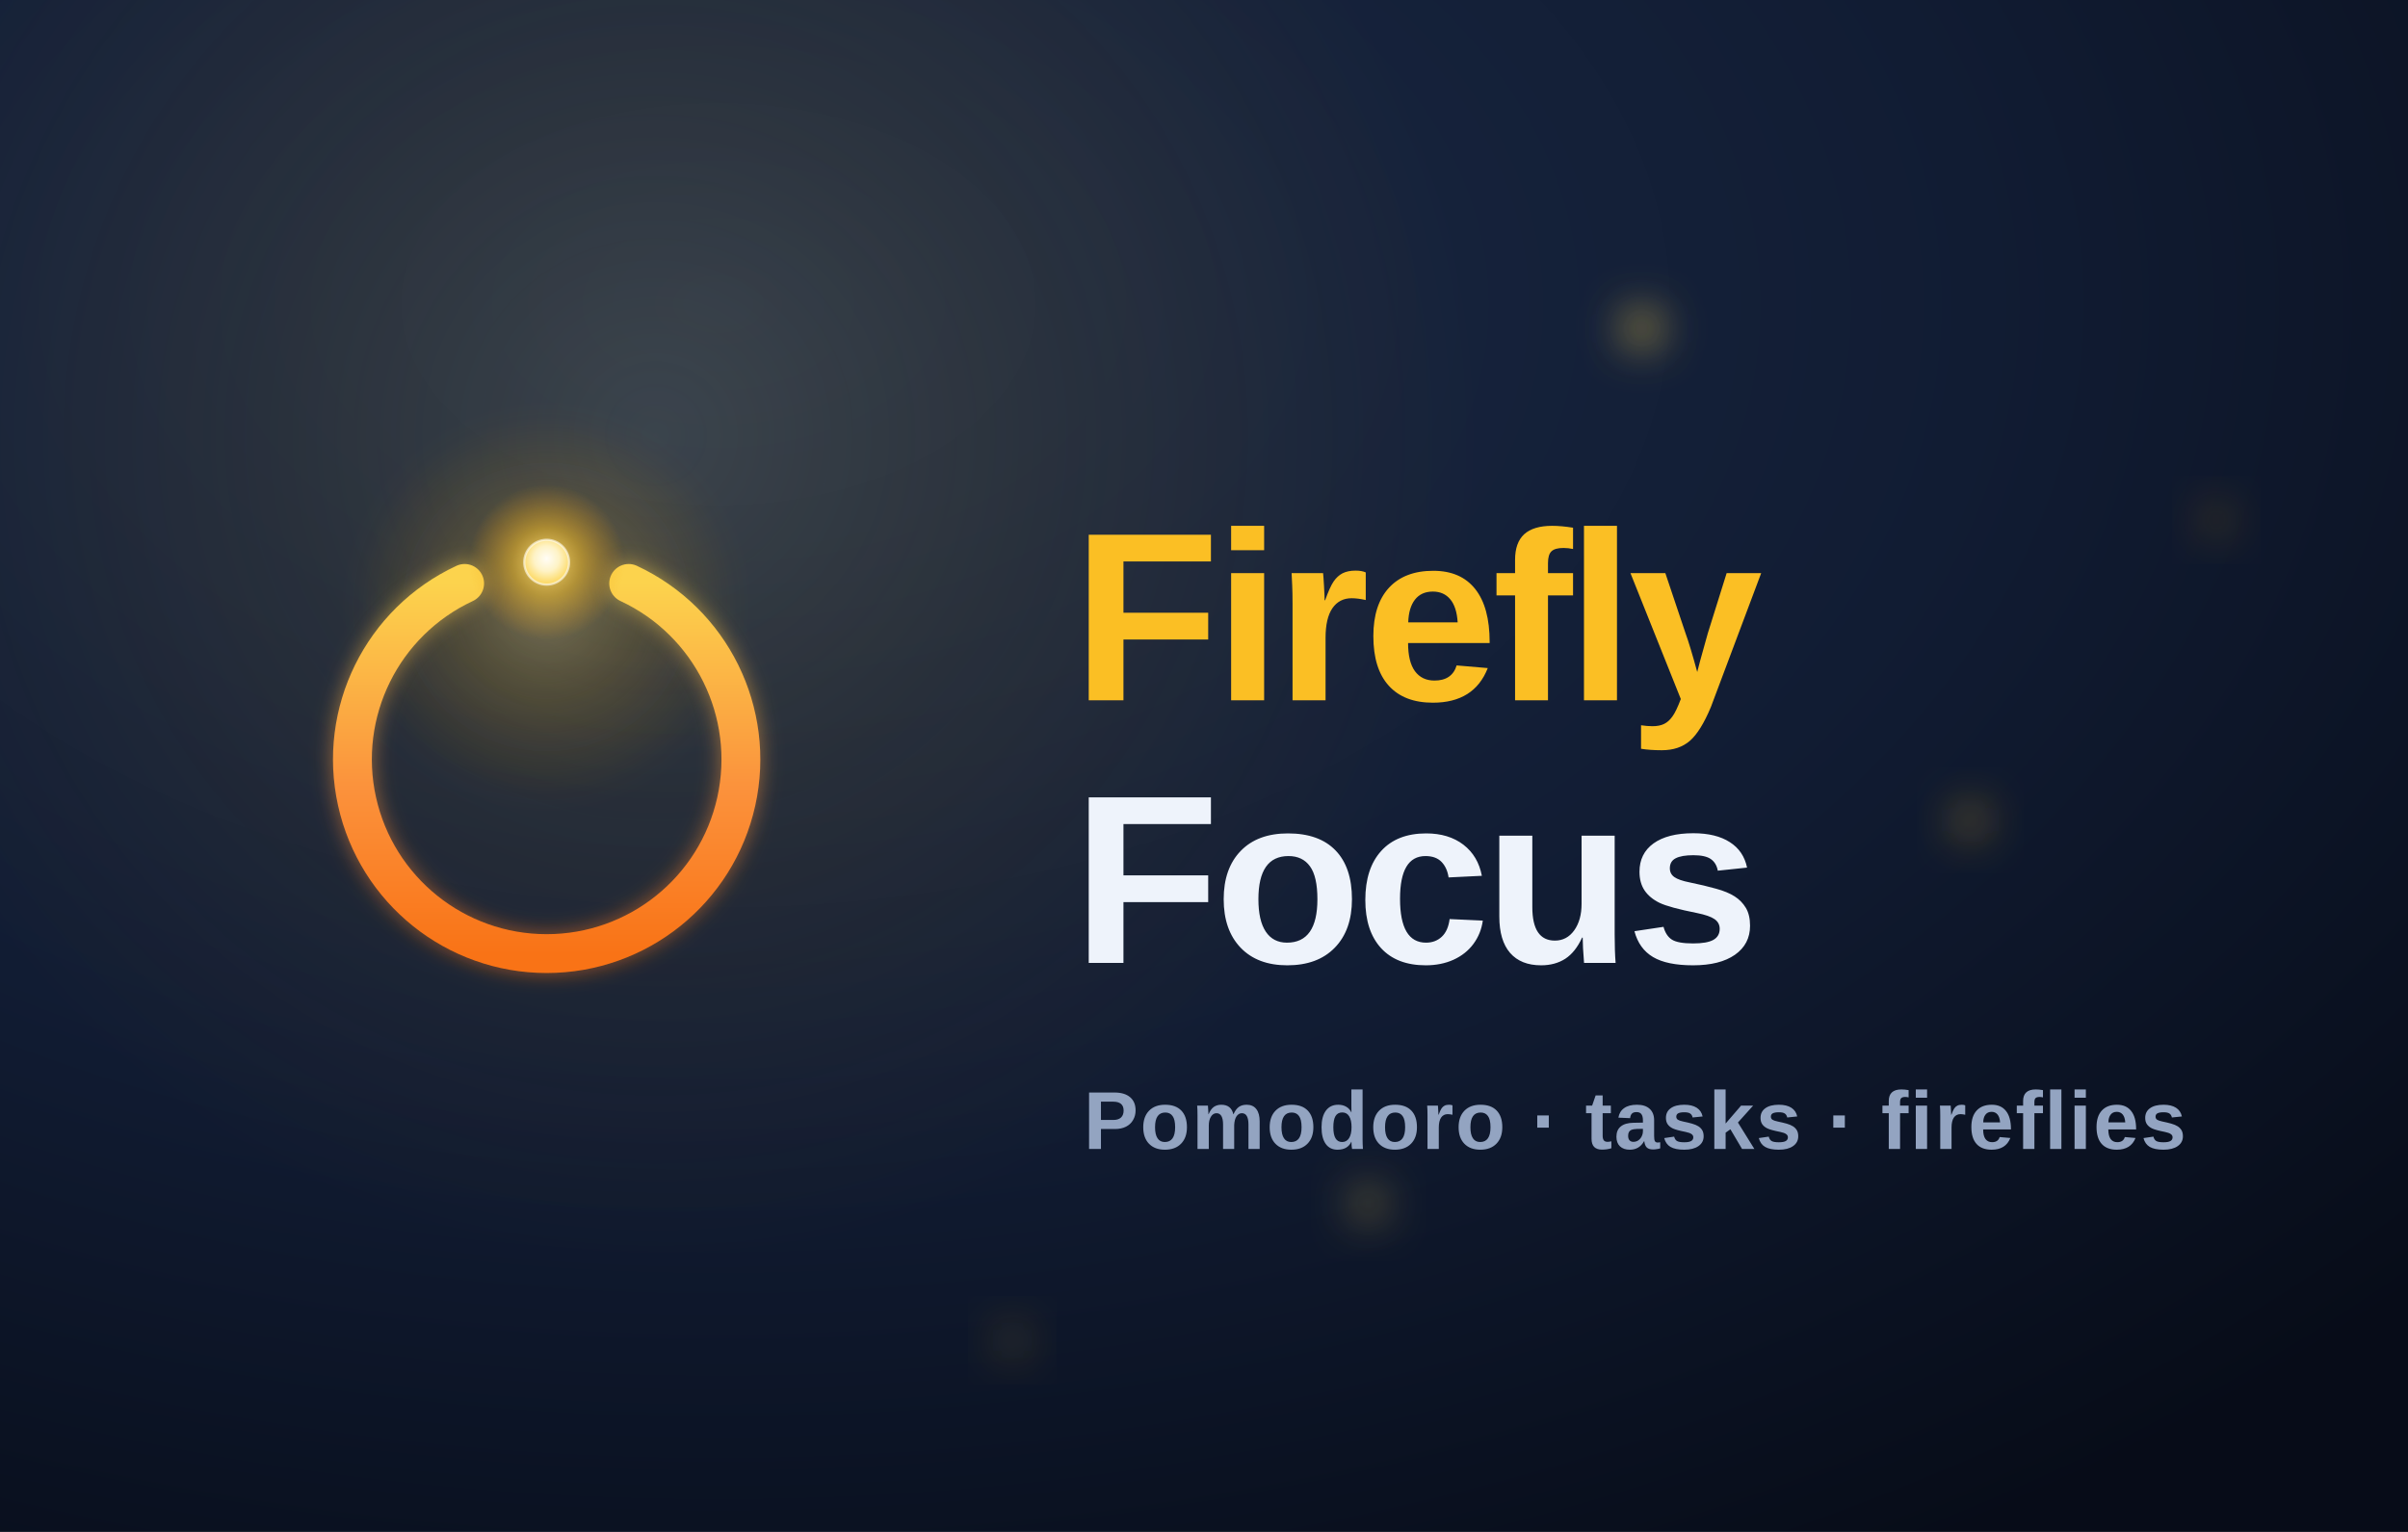
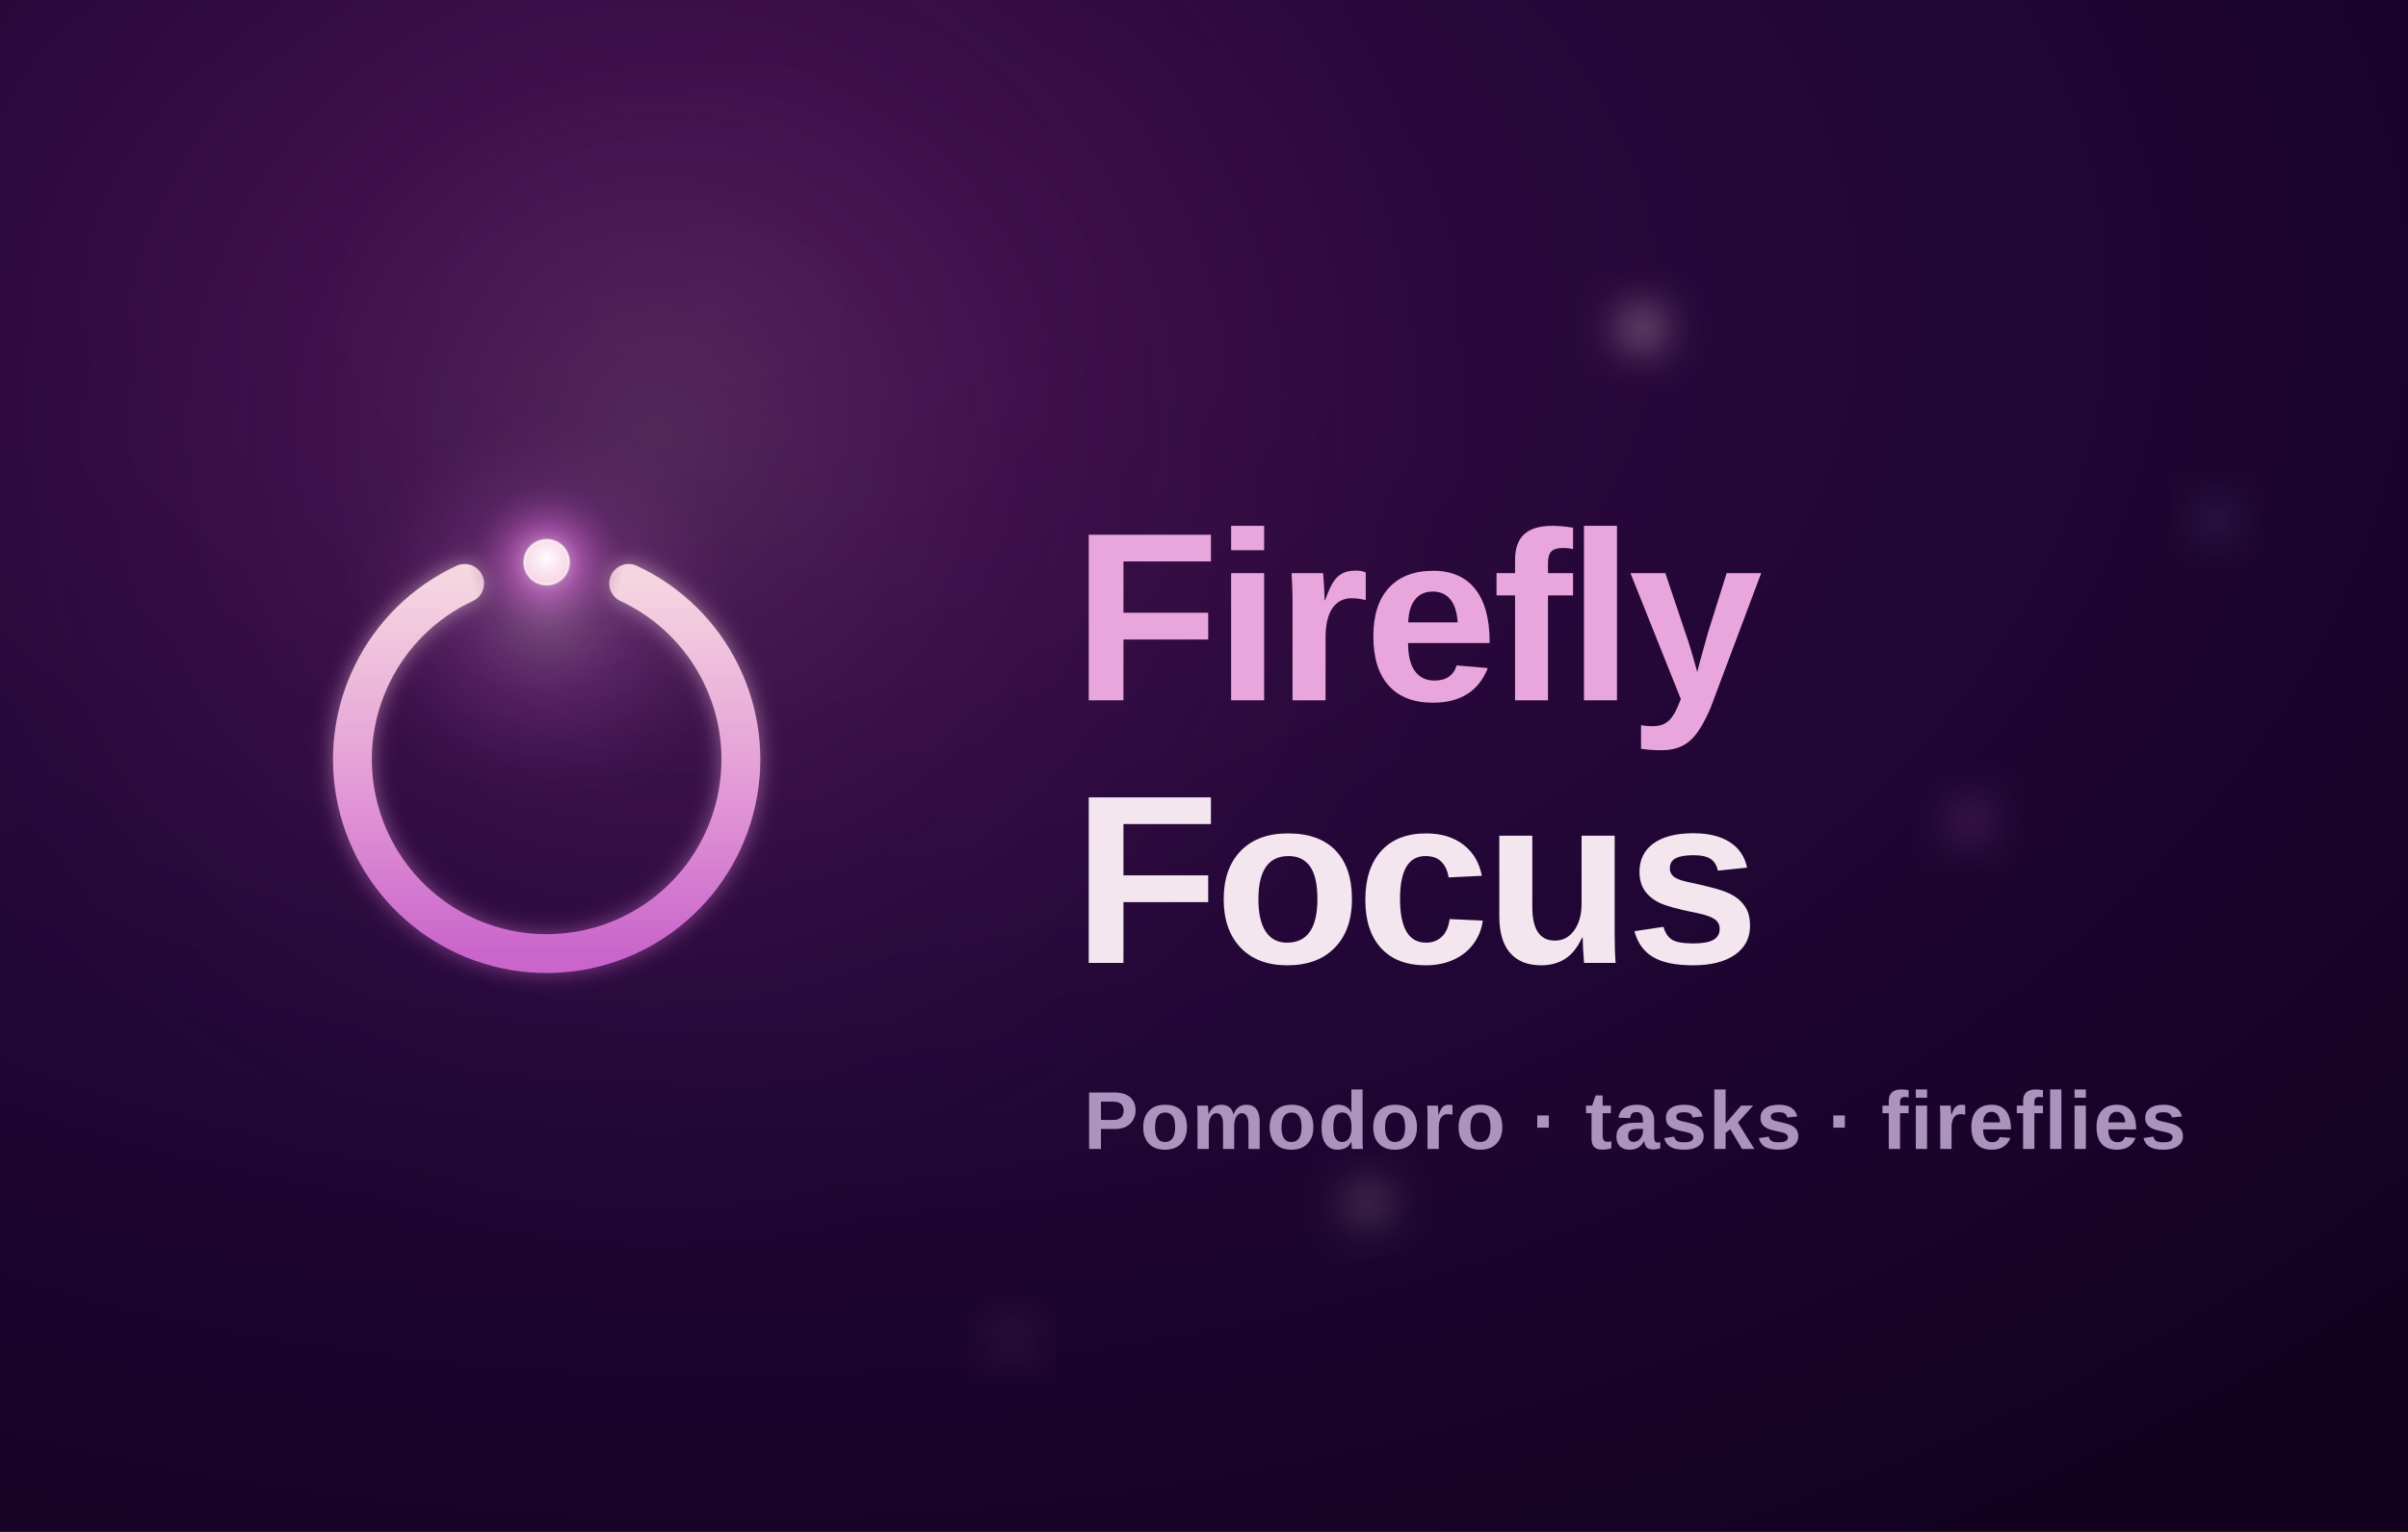
<svg xmlns="http://www.w3.org/2000/svg" viewBox="0 0 440 280" width="440" height="280" font-family="Arial, 'Segoe UI', sans-serif">
  <defs>
    <radialGradient id="s-bg" cx="30%" cy="20%" r="95%">
-       <stop offset="0" stop-color="#1b2a45" />
-       <stop offset="55%" stop-color="#111c33" />
-       <stop offset="100%" stop-color="#070c18" />
+       <stop offset="0" stop-color="#3a0b45" />
+       <stop offset="55%" stop-color="#210635" />
+       <stop offset="100%" stop-color="#120220" />
    </radialGradient>
    <linearGradient id="s-ring" x1="0" y1="0" x2="0" y2="1">
-       <stop offset="0" stop-color="#fcd34d" />
-       <stop offset="0.55" stop-color="#fb923c" />
-       <stop offset="1" stop-color="#f97316" />
+       <stop offset="0" stop-color="#f5d5e0" />
+       <stop offset="0.55" stop-color="#e39ad6" />
+       <stop offset="1" stop-color="#c965cb" />
    </linearGradient>
    <radialGradient id="s-core" cx="50%" cy="42%" r="62%">
-       <stop offset="0" stop-color="#fffdf6" />
-       <stop offset="0.45" stop-color="#fef3c7" />
-       <stop offset="1" stop-color="#fcd34d" />
+       <stop offset="0" stop-color="#fffcfe" />
+       <stop offset="0.45" stop-color="#fbe6f1" />
+       <stop offset="1" stop-color="#f5d5e0" />
    </radialGradient>
    <radialGradient id="s-halo" cx="50%" cy="50%" r="50%">
-       <stop offset="0" stop-color="#fde68a" stop-opacity="0.95" />
-       <stop offset="0.45" stop-color="#fbbf24" stop-opacity="0.5" />
-       <stop offset="1" stop-color="#f59e0b" stop-opacity="0" />
+       <stop offset="0" stop-color="#f5d5e0" stop-opacity="0.95" />
+       <stop offset="0.45" stop-color="#c965cb" stop-opacity="0.5" />
+       <stop offset="1" stop-color="#7b337e" stop-opacity="0" />
    </radialGradient>
    <filter id="s-soft" x="-60%" y="-60%" width="220%" height="220%">
      <feGaussianBlur stdDeviation="7" />
    </filter>
    <filter id="s-blur" x="-150%" y="-150%" width="400%" height="400%">
      <feGaussianBlur stdDeviation="4" />
    </filter>
  </defs>
  <rect x="0" y="0" width="440" height="280" fill="url(#s-bg)" />
  <circle cx="120" cy="80" r="150" fill="url(#s-halo)" opacity="0.16" />
  <g>
-     <circle cx="300" cy="60" r="3" fill="#fcd34d" opacity="0.85" filter="url(#s-blur)" />
-     <circle cx="360" cy="150" r="2.4" fill="#fbbf24" opacity="0.7" filter="url(#s-blur)" />
-     <circle cx="250" cy="220" r="2.6" fill="#fcd34d" opacity="0.6" filter="url(#s-blur)" />
-     <circle cx="405" cy="95" r="2" fill="#f59e0b" opacity="0.55" filter="url(#s-blur)" />
-     <circle cx="185" cy="245" r="2" fill="#fbbf24" opacity="0.5" filter="url(#s-blur)" />
+     <circle cx="300" cy="60" r="3" fill="#f5d5e0" opacity="0.85" filter="url(#s-blur)" />
+     <circle cx="360" cy="150" r="2.4" fill="#c965cb" opacity="0.7" filter="url(#s-blur)" />
+     <circle cx="250" cy="220" r="2.6" fill="#f5d5e0" opacity="0.6" filter="url(#s-blur)" />
+     <circle cx="405" cy="95" r="2" fill="#8e90d4" opacity="0.6" filter="url(#s-blur)" />
+     <circle cx="185" cy="245" r="2" fill="#c965cb" opacity="0.5" filter="url(#s-blur)" />
  </g>
  <g transform="translate(30,70) scale(0.273)">
    <circle cx="256" cy="150" r="132" fill="url(#s-halo)" opacity="0.34" filter="url(#s-soft)" />
    <path d="M310.9 134.2 A130 130 0 1 1 201.1 134.2" fill="none" stroke="url(#s-ring)" stroke-width="26" stroke-linecap="round" opacity="0.55" filter="url(#s-soft)" />
    <path d="M310.9 134.2 A130 130 0 1 1 201.1 134.2" fill="none" stroke="url(#s-ring)" stroke-width="26" stroke-linecap="round" />
    <circle cx="256" cy="120" r="52" fill="url(#s-halo)" />
    <circle cx="256" cy="120" r="15" fill="url(#s-core)" />
-     <circle cx="256" cy="120" r="15" fill="none" stroke="#fffdf6" stroke-opacity="0.6" stroke-width="1.5" />
+     <circle cx="256" cy="120" r="15" fill="none" stroke="#fffcfe" stroke-opacity="0.6" stroke-width="1.5" />
  </g>
-   <text x="196" y="128" font-size="44" font-weight="800" letter-spacing="-1" fill="#fbbf24">Firefly</text>
-   <text x="196" y="176" font-size="44" font-weight="800" letter-spacing="-1" fill="#eef3fb">Focus</text>
-   <text x="198" y="210" font-size="15" font-weight="700" letter-spacing="0.3" fill="#93a4c1">Pomodoro · tasks · fireflies</text>
+   <text x="196" y="128" font-size="44" font-weight="800" letter-spacing="-1" fill="#e9a6dc">Firefly</text>
+   <text x="196" y="176" font-size="44" font-weight="800" letter-spacing="-1" fill="#f3e6ef">Focus</text>
+   <text x="198" y="210" font-size="15" font-weight="700" letter-spacing="0.3" fill="#ab93be">Pomodoro · tasks · fireflies</text>
</svg>
